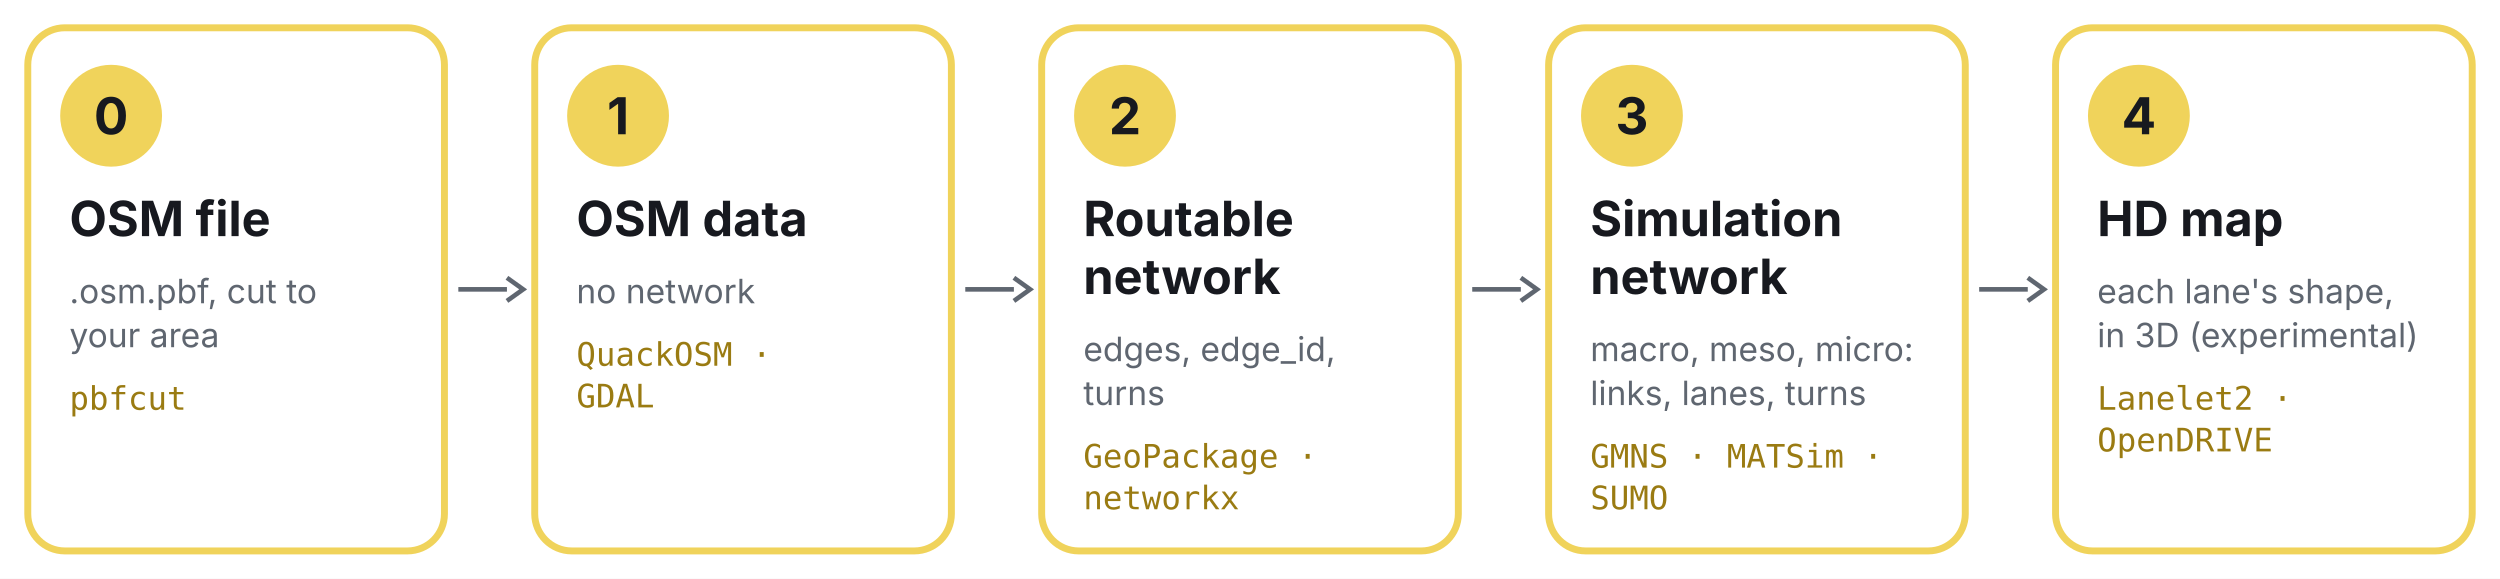
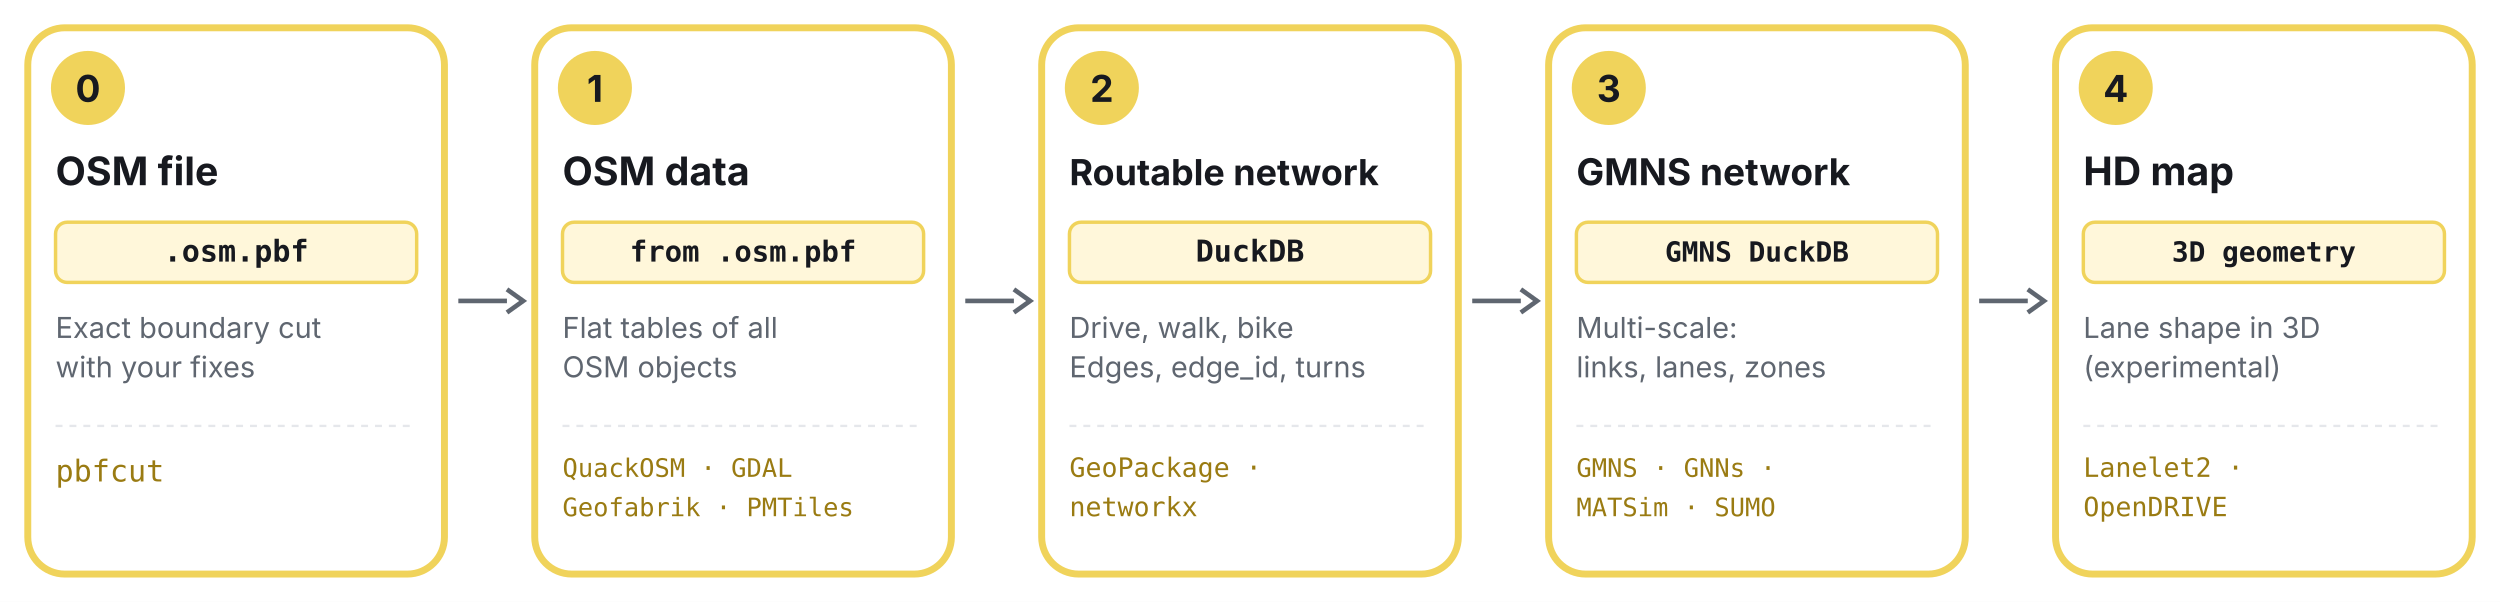
- <svg xmlns="http://www.w3.org/2000/svg" width="1080" height="250" viewBox="0 0 1080 250" font-family="Inter, -apple-system, Segoe UI, Helvetica, Arial, sans-serif">
-   <rect width="1080" height="250" fill="#ffffff" />
-   <rect x="12" y="12" width="180" height="226" rx="16" fill="none" stroke="#f0d35b" stroke-width="3" />
-   <circle cx="48" cy="50" r="22" fill="#f0d35b" />
-   <text x="48" y="58" font-size="22" font-weight="700" text-anchor="middle" fill="#17191f">0</text>
-   <text x="30" y="102" font-size="21" font-weight="700" fill="#17191f">OSM file</text>
-   <text x="30" y="131" font-size="14.5" fill="#5f6670">.osm.pbf, cut to</text>
-   <text x="30" y="150" font-size="14.5" fill="#5f6670">your area</text>
-   <text x="30" y="177" font-size="14" font-family="SFMono-Regular, Menlo, Consolas, monospace" fill="#9a7b12">pbfcut</text>
-   <path d="M198 125.0 h21" stroke="#5f6670" stroke-width="2" fill="none" />
-   <path d="M219 120.0 l7 5 l-7 5" stroke="#5f6670" stroke-width="2" fill="none" />
-   <rect x="231" y="12" width="180" height="226" rx="16" fill="none" stroke="#f0d35b" stroke-width="3" />
-   <circle cx="267" cy="50" r="22" fill="#f0d35b" />
-   <text x="267" y="58" font-size="22" font-weight="700" text-anchor="middle" fill="#17191f">1</text>
-   <text x="249" y="102" font-size="21" font-weight="700" fill="#17191f">OSM data</text>
-   <text x="249" y="131" font-size="14.5" fill="#5f6670">no network</text>
-   <text x="249" y="158" font-size="14" font-family="SFMono-Regular, Menlo, Consolas, monospace" fill="#9a7b12">QuackOSM ·</text>
-   <text x="249" y="176" font-size="14" font-family="SFMono-Regular, Menlo, Consolas, monospace" fill="#9a7b12">GDAL</text>
-   <path d="M417 125.0 h21" stroke="#5f6670" stroke-width="2" fill="none" />
-   <path d="M438 120.0 l7 5 l-7 5" stroke="#5f6670" stroke-width="2" fill="none" />
-   <rect x="450" y="12" width="180" height="226" rx="16" fill="none" stroke="#f0d35b" stroke-width="3" />
-   <circle cx="486" cy="50" r="22" fill="#f0d35b" />
-   <text x="486" y="58" font-size="22" font-weight="700" text-anchor="middle" fill="#17191f">2</text>
-   <text x="468" y="102" font-size="21" font-weight="700" fill="#17191f">Routable</text>
-   <text x="468" y="127" font-size="21" font-weight="700" fill="#17191f">network</text>
-   <text x="468" y="156" font-size="14.5" fill="#5f6670">edges, edge_id,</text>
-   <text x="468" y="175" font-size="14.5" fill="#5f6670">turns</text>
-   <text x="468" y="202" font-size="14" font-family="SFMono-Regular, Menlo, Consolas, monospace" fill="#9a7b12">GeoPackage ·</text>
-   <text x="468" y="220" font-size="14" font-family="SFMono-Regular, Menlo, Consolas, monospace" fill="#9a7b12">networkx</text>
-   <path d="M636 125.0 h21" stroke="#5f6670" stroke-width="2" fill="none" />
-   <path d="M657 120.0 l7 5 l-7 5" stroke="#5f6670" stroke-width="2" fill="none" />
-   <rect x="669" y="12" width="180" height="226" rx="16" fill="none" stroke="#f0d35b" stroke-width="3" />
-   <circle cx="705" cy="50" r="22" fill="#f0d35b" />
-   <text x="705" y="58" font-size="22" font-weight="700" text-anchor="middle" fill="#17191f">3</text>
-   <text x="687" y="102" font-size="21" font-weight="700" fill="#17191f">Simulation</text>
-   <text x="687" y="127" font-size="21" font-weight="700" fill="#17191f">network</text>
-   <text x="687" y="156" font-size="14.5" fill="#5f6670">macro, meso, micro:</text>
-   <text x="687" y="175" font-size="14.5" fill="#5f6670">links, lanes, turns</text>
-   <text x="687" y="202" font-size="14" font-family="SFMono-Regular, Menlo, Consolas, monospace" fill="#9a7b12">GMNS · MATSim ·</text>
-   <text x="687" y="220" font-size="14" font-family="SFMono-Regular, Menlo, Consolas, monospace" fill="#9a7b12">SUMO</text>
-   <path d="M855 125.0 h21" stroke="#5f6670" stroke-width="2" fill="none" />
-   <path d="M876 120.0 l7 5 l-7 5" stroke="#5f6670" stroke-width="2" fill="none" />
-   <rect x="888" y="12" width="180" height="226" rx="16" fill="none" stroke="#f0d35b" stroke-width="3" />
-   <circle cx="924" cy="50" r="22" fill="#f0d35b" />
-   <text x="924" y="58" font-size="22" font-weight="700" text-anchor="middle" fill="#17191f">4</text>
-   <text x="906" y="102" font-size="21" font-weight="700" fill="#17191f">HD map</text>
-   <text x="906" y="131" font-size="14.5" fill="#5f6670">each lane's shape,</text>
-   <text x="906" y="150" font-size="14.5" fill="#5f6670">in 3D (experimental)</text>
-   <text x="906" y="177" font-size="14" font-family="SFMono-Regular, Menlo, Consolas, monospace" fill="#9a7b12">Lanelet2 ·</text>
-   <text x="906" y="195" font-size="14" font-family="SFMono-Regular, Menlo, Consolas, monospace" fill="#9a7b12">OpenDRIVE</text>
+ <svg xmlns="http://www.w3.org/2000/svg" width="1080" height="260" viewBox="0 0 1080 260" font-family="Inter, -apple-system, Segoe UI, Helvetica, Arial, sans-serif">
+   <rect width="1080" height="260" fill="#ffffff" />
+   <rect x="12" y="12" width="180" height="236" rx="16" fill="none" stroke="#f0d35b" stroke-width="3" />
+   <circle cx="38" cy="38" r="16" fill="#f0d35b" />
+   <text x="38" y="44" font-size="16" font-weight="700" text-anchor="middle" fill="#17191f">0</text>
+   <text x="24" y="80" font-size="17" font-weight="700" fill="#17191f">OSM file</text>
+   <rect x="24" y="96" width="156" height="26" rx="5" fill="#ffd43b30" stroke="#f0d35b" stroke-width="1.5" />
+   <text x="102" y="113" font-size="13" font-weight="700" font-family="SFMono-Regular, Menlo, Consolas, monospace" text-anchor="middle" fill="#17191f">.osm.pbf</text>
+   <text x="24" y="146" font-size="12.5" fill="#5f6670">Exact boundary cut</text>
+   <text x="24" y="163" font-size="12.5" fill="#5f6670">with your fixes</text>
+   <line x1="24" y1="184" x2="180" y2="184" stroke="#e5e7eb" stroke-dasharray="3,3" />
+   <text x="24" y="208" font-size="13" font-family="SFMono-Regular, Menlo, Consolas, monospace" fill="#9a7b12">pbfcut</text>
+   <path d="M198 130.0 h21" stroke="#5f6670" stroke-width="2" fill="none" />
+   <path d="M219 125.0 l7 5 l-7 5" stroke="#5f6670" stroke-width="2" fill="none" />
+   <rect x="231" y="12" width="180" height="236" rx="16" fill="none" stroke="#f0d35b" stroke-width="3" />
+   <circle cx="257" cy="38" r="16" fill="#f0d35b" />
+   <text x="257" y="44" font-size="16" font-weight="700" text-anchor="middle" fill="#17191f">1</text>
+   <text x="243" y="80" font-size="17" font-weight="700" fill="#17191f">OSM data</text>
+   <rect x="243" y="96" width="156" height="26" rx="5" fill="#ffd43b30" stroke="#f0d35b" stroke-width="1.5" />
+   <text x="321" y="113" font-size="12.5" font-weight="700" font-family="SFMono-Regular, Menlo, Consolas, monospace" text-anchor="middle" fill="#17191f">from .osm.pbf</text>
+   <text x="243" y="146" font-size="12.5" fill="#5f6670">Flat tables of all</text>
+   <text x="243" y="163" font-size="12.5" fill="#5f6670">OSM objects</text>
+   <line x1="243" y1="184" x2="399" y2="184" stroke="#e5e7eb" stroke-dasharray="3,3" />
+   <text x="243" y="206" font-size="11" font-family="SFMono-Regular, Menlo, Consolas, monospace" fill="#9a7b12">QuackOSM · GDAL</text>
+   <text x="243" y="223" font-size="11" font-family="SFMono-Regular, Menlo, Consolas, monospace" fill="#9a7b12">Geofabrik · PMTiles</text>
+   <path d="M417 130.0 h21" stroke="#5f6670" stroke-width="2" fill="none" />
+   <path d="M438 125.0 l7 5 l-7 5" stroke="#5f6670" stroke-width="2" fill="none" />
+   <rect x="450" y="12" width="180" height="236" rx="16" fill="none" stroke="#f0d35b" stroke-width="3" />
+   <circle cx="476" cy="38" r="16" fill="#f0d35b" />
+   <text x="476" y="44" font-size="16" font-weight="700" text-anchor="middle" fill="#17191f">2</text>
+   <text x="462" y="80" font-size="15.5" font-weight="700" fill="#17191f">Routable network</text>
+   <rect x="462" y="96" width="156" height="26" rx="5" fill="#ffd43b30" stroke="#f0d35b" stroke-width="1.5" />
+   <text x="540" y="113" font-size="13" font-weight="700" font-family="SFMono-Regular, Menlo, Consolas, monospace" text-anchor="middle" fill="#17191f">DuckDB</text>
+   <text x="462" y="146" font-size="12.5" fill="#5f6670">Drive, walk, bike</text>
+   <text x="462" y="163" font-size="12.5" fill="#5f6670">Edges, edge_id, turns</text>
+   <line x1="462" y1="184" x2="618" y2="184" stroke="#e5e7eb" stroke-dasharray="3,3" />
+   <text x="462" y="206" font-size="11.5" font-family="SFMono-Regular, Menlo, Consolas, monospace" fill="#9a7b12">GeoPackage ·</text>
+   <text x="462" y="223" font-size="11.5" font-family="SFMono-Regular, Menlo, Consolas, monospace" fill="#9a7b12">networkx</text>
+   <path d="M636 130.0 h21" stroke="#5f6670" stroke-width="2" fill="none" />
+   <path d="M657 125.0 l7 5 l-7 5" stroke="#5f6670" stroke-width="2" fill="none" />
+   <rect x="669" y="12" width="180" height="236" rx="16" fill="none" stroke="#f0d35b" stroke-width="3" />
+   <circle cx="695" cy="38" r="16" fill="#f0d35b" />
+   <text x="695" y="44" font-size="16" font-weight="700" text-anchor="middle" fill="#17191f">3</text>
+   <text x="681" y="80" font-size="16" font-weight="700" fill="#17191f">GMNS network</text>
+   <rect x="681" y="96" width="156" height="26" rx="5" fill="#ffd43b30" stroke="#f0d35b" stroke-width="1.5" />
+   <text x="759" y="113" font-size="12" font-weight="700" font-family="SFMono-Regular, Menlo, Consolas, monospace" text-anchor="middle" fill="#17191f">GMNS DuckDB</text>
+   <text x="681" y="146" font-size="12.5" fill="#5f6670">Multi-scale:</text>
+   <text x="681" y="163" font-size="12.5" fill="#5f6670">links, lanes, zones</text>
+   <line x1="681" y1="184" x2="837" y2="184" stroke="#e5e7eb" stroke-dasharray="3,3" />
+   <text x="681" y="206" font-size="11" font-family="SFMono-Regular, Menlo, Consolas, monospace" fill="#9a7b12">GMNS · GNNs ·</text>
+   <text x="681" y="223" font-size="11" font-family="SFMono-Regular, Menlo, Consolas, monospace" fill="#9a7b12">MATSim · SUMO</text>
+   <path d="M855 130.0 h21" stroke="#5f6670" stroke-width="2" fill="none" />
+   <path d="M876 125.0 l7 5 l-7 5" stroke="#5f6670" stroke-width="2" fill="none" />
+   <rect x="888" y="12" width="180" height="236" rx="16" fill="none" stroke="#f0d35b" stroke-width="3" />
+   <circle cx="914" cy="38" r="16" fill="#f0d35b" />
+   <text x="914" y="44" font-size="16" font-weight="700" text-anchor="middle" fill="#17191f">4</text>
+   <text x="900" y="80" font-size="17" font-weight="700" fill="#17191f">HD map</text>
+   <rect x="900" y="96" width="156" height="26" rx="5" fill="#ffd43b30" stroke="#f0d35b" stroke-width="1.5" />
+   <text x="978" y="113" font-size="12" font-weight="700" font-family="SFMono-Regular, Menlo, Consolas, monospace" text-anchor="middle" fill="#17191f">3D geometry</text>
+   <text x="900" y="146" font-size="12.5" fill="#5f6670">Lane shape in 3D</text>
+   <text x="900" y="163" font-size="12.5" fill="#5f6670">(experimental)</text>
+   <line x1="900" y1="184" x2="1056" y2="184" stroke="#e5e7eb" stroke-dasharray="3,3" />
+   <text x="900" y="206" font-size="11.5" font-family="SFMono-Regular, Menlo, Consolas, monospace" fill="#9a7b12">Lanelet2 ·</text>
+   <text x="900" y="223" font-size="11.5" font-family="SFMono-Regular, Menlo, Consolas, monospace" fill="#9a7b12">OpenDRIVE</text>
</svg>
